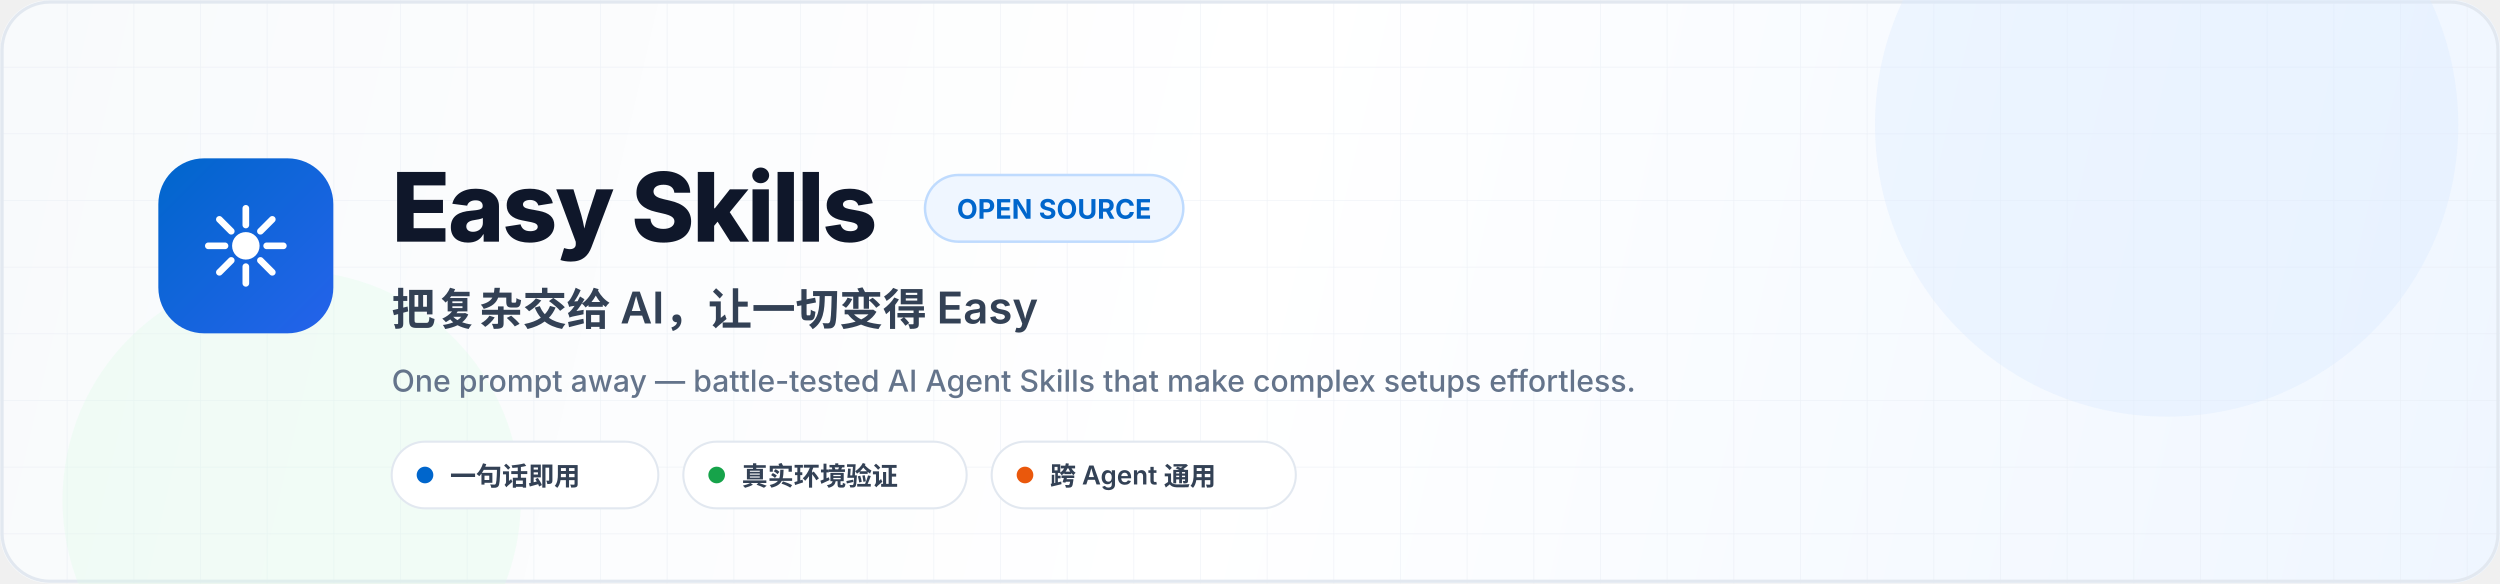
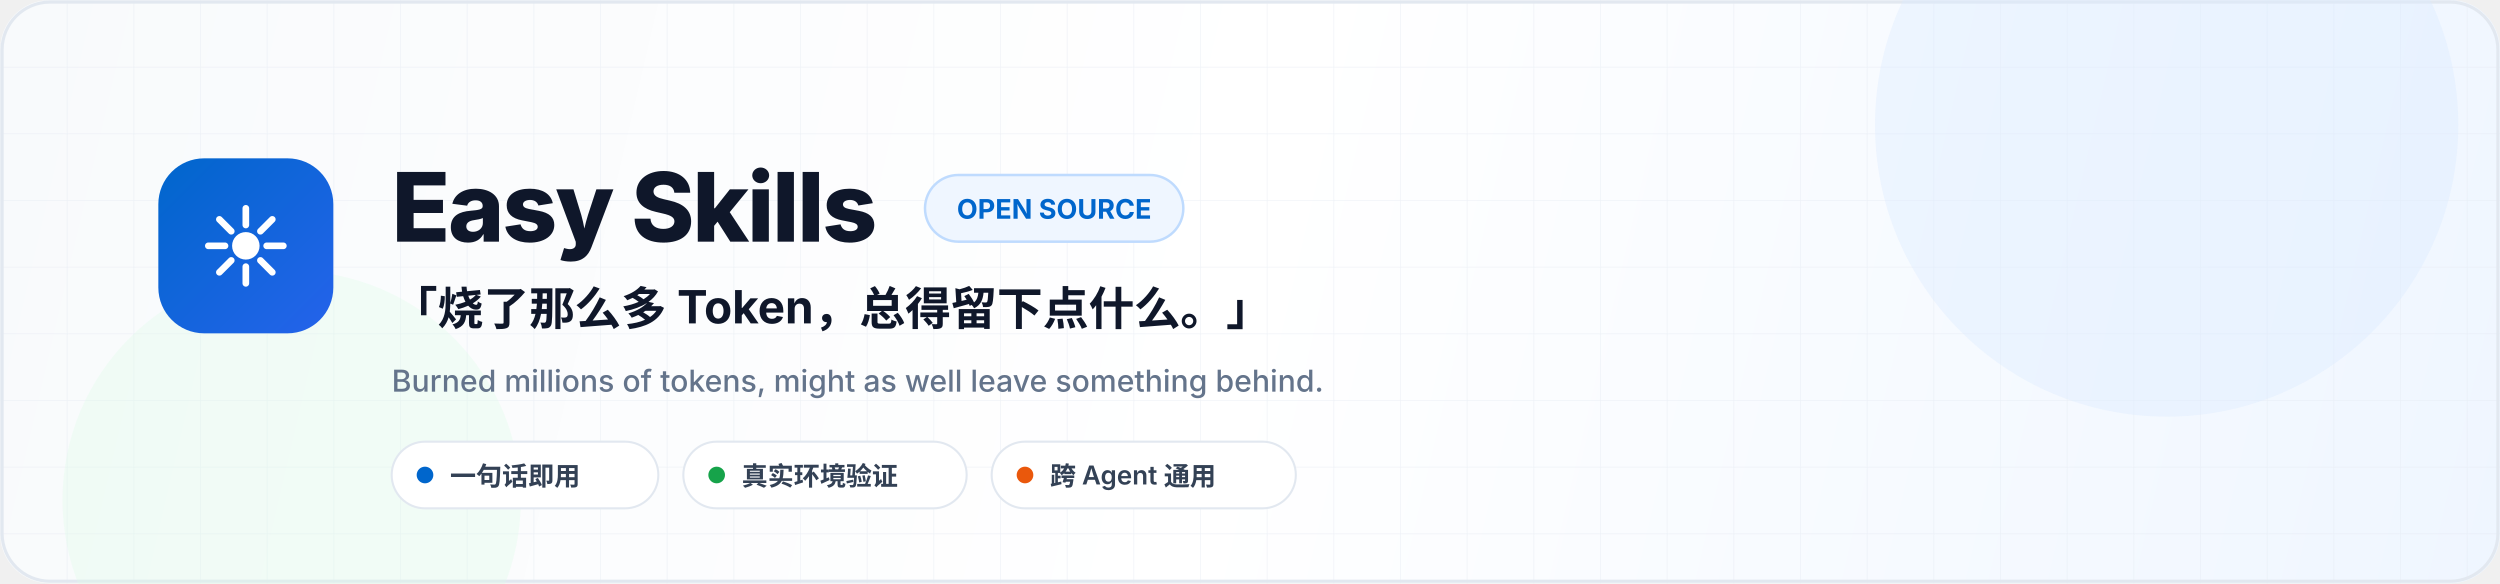
<svg xmlns="http://www.w3.org/2000/svg" width="1200" height="280" viewBox="0 0 1200 280" fill="none">
  <defs>
    <linearGradient id="bgGrad" x1="0" y1="0" x2="1200" y2="280" gradientUnits="userSpaceOnUse">
      <stop offset="0%" stop-color="#F8FAFC" />
      <stop offset="50%" stop-color="#FFFFFF" />
      <stop offset="100%" stop-color="#EFF6FF" />
    </linearGradient>
    <linearGradient id="accentGrad" x1="0" y1="0" x2="1" y2="1">
      <stop offset="0%" stop-color="#0066CC" />
      <stop offset="100%" stop-color="#2563EB" />
    </linearGradient>
    <pattern id="grid" width="32" height="32" patternUnits="userSpaceOnUse">
      <path d="M 32 0 L 0 0 0 32" fill="none" stroke="#E2E8F0" stroke-width="0.6" opacity="0.55" />
    </pattern>
  </defs>
  <rect width="1200" height="280" rx="24" fill="url(#bgGrad)" />
  <rect width="1200" height="280" rx="24" fill="url(#grid)" />
  <rect x="1" y="1" width="1198" height="278" rx="23" stroke="#E2E8F0" stroke-width="1.5" />
  <circle cx="1040" cy="60" r="140" fill="#DBEAFE" opacity="0.38" />
  <circle cx="140" cy="240" r="110" fill="#DCFCE7" opacity="0.32" />
  <rect x="76" y="76" width="84" height="84" rx="22" fill="url(#accentGrad)" />
  <g stroke="#FFFFFF" stroke-width="3.2" stroke-linecap="round" stroke-linejoin="round" transform="translate(96,96)">
    <path d="M22 4v8" />
    <path d="M22 32v8" />
    <path d="M4 22h8" />
    <path d="M32 22h8" />
    <path d="M9.3 9.3l5.7 5.7" />
    <path d="M29 29l5.7 5.7" />
    <path d="M9.3 34.7l5.7-5.7" />
    <path d="M29 15l5.7-5.7" />
    <circle cx="22" cy="22" r="5" fill="#FFFFFF" />
  </g>
  <text x="188" y="116" font-family="-apple-system, BlinkMacSystemFont, 'SF Pro Display', 'PingFang SC', 'Helvetica Neue', sans-serif" font-size="46" font-weight="800" fill="#0F172A" letter-spacing="-1">Easy Skills</text>
  <rect x="444" y="84" width="124" height="32" rx="16" fill="#EFF6FF" stroke="#BFDBFE" stroke-width="1.2" />
  <text x="506" y="105" text-anchor="middle" font-family="-apple-system, BlinkMacSystemFont, 'SF Pro Text', sans-serif" font-size="13" font-weight="700" fill="#0066CC">OPEN SOURCE</text>
-   <text x="188" y="156" font-family="-apple-system, BlinkMacSystemFont, 'SF Pro Text', 'PingFang SC', sans-serif" font-size="21" font-weight="600" fill="#334155">把复杂交给 AI，让一切变得 Easy</text>
-   <text x="188" y="188" font-family="-apple-system, BlinkMacSystemFont, 'SF Pro Text', sans-serif" font-size="14.5" font-weight="500" fill="#64748B">One prompt away — battle-tested AI Agent Skills that make complex setups effortless.</text>
+   <text x="188" y="156" font-family="-apple-system, BlinkMacSystemFont, 'SF Pro Text', 'PingFang SC', sans-serif" font-size="22" font-weight="700" fill="#0F172A">「烧了那么多 Token，总得留下点什么。」</text>
+   <text x="188" y="188" font-family="-apple-system, BlinkMacSystemFont, 'SF Pro Text', sans-serif" font-size="14.5" font-weight="500" fill="#64748B">Burned millions of tokens, might as well leave something behind.</text>
  <g transform="translate(188, 212)">
    <rect x="0" y="0" width="128" height="32" rx="16" fill="#FFFFFF" stroke="#E2E8F0" />
    <circle cx="16" cy="16" r="4" fill="#0066CC" />
    <text x="28" y="21" font-family="-apple-system, 'PingFang SC', sans-serif" font-size="12.5" font-weight="600" fill="#334155">一句话即用</text>
    <rect x="140" y="0" width="136" height="32" rx="16" fill="#FFFFFF" stroke="#E2E8F0" />
    <circle cx="156" cy="16" r="4" fill="#16A34A" />
    <text x="168" y="21" font-family="-apple-system, 'PingFang SC', sans-serif" font-size="12.5" font-weight="600" fill="#334155">真实环境验证</text>
    <rect x="288" y="0" width="146" height="32" rx="16" fill="#FFFFFF" stroke="#E2E8F0" />
    <circle cx="304" cy="16" r="4" fill="#EA580C" />
    <text x="316" y="21" font-family="-apple-system, 'PingFang SC', sans-serif" font-size="12.5" font-weight="600" fill="#334155">跨 Agent 通用</text>
  </g>
</svg>
